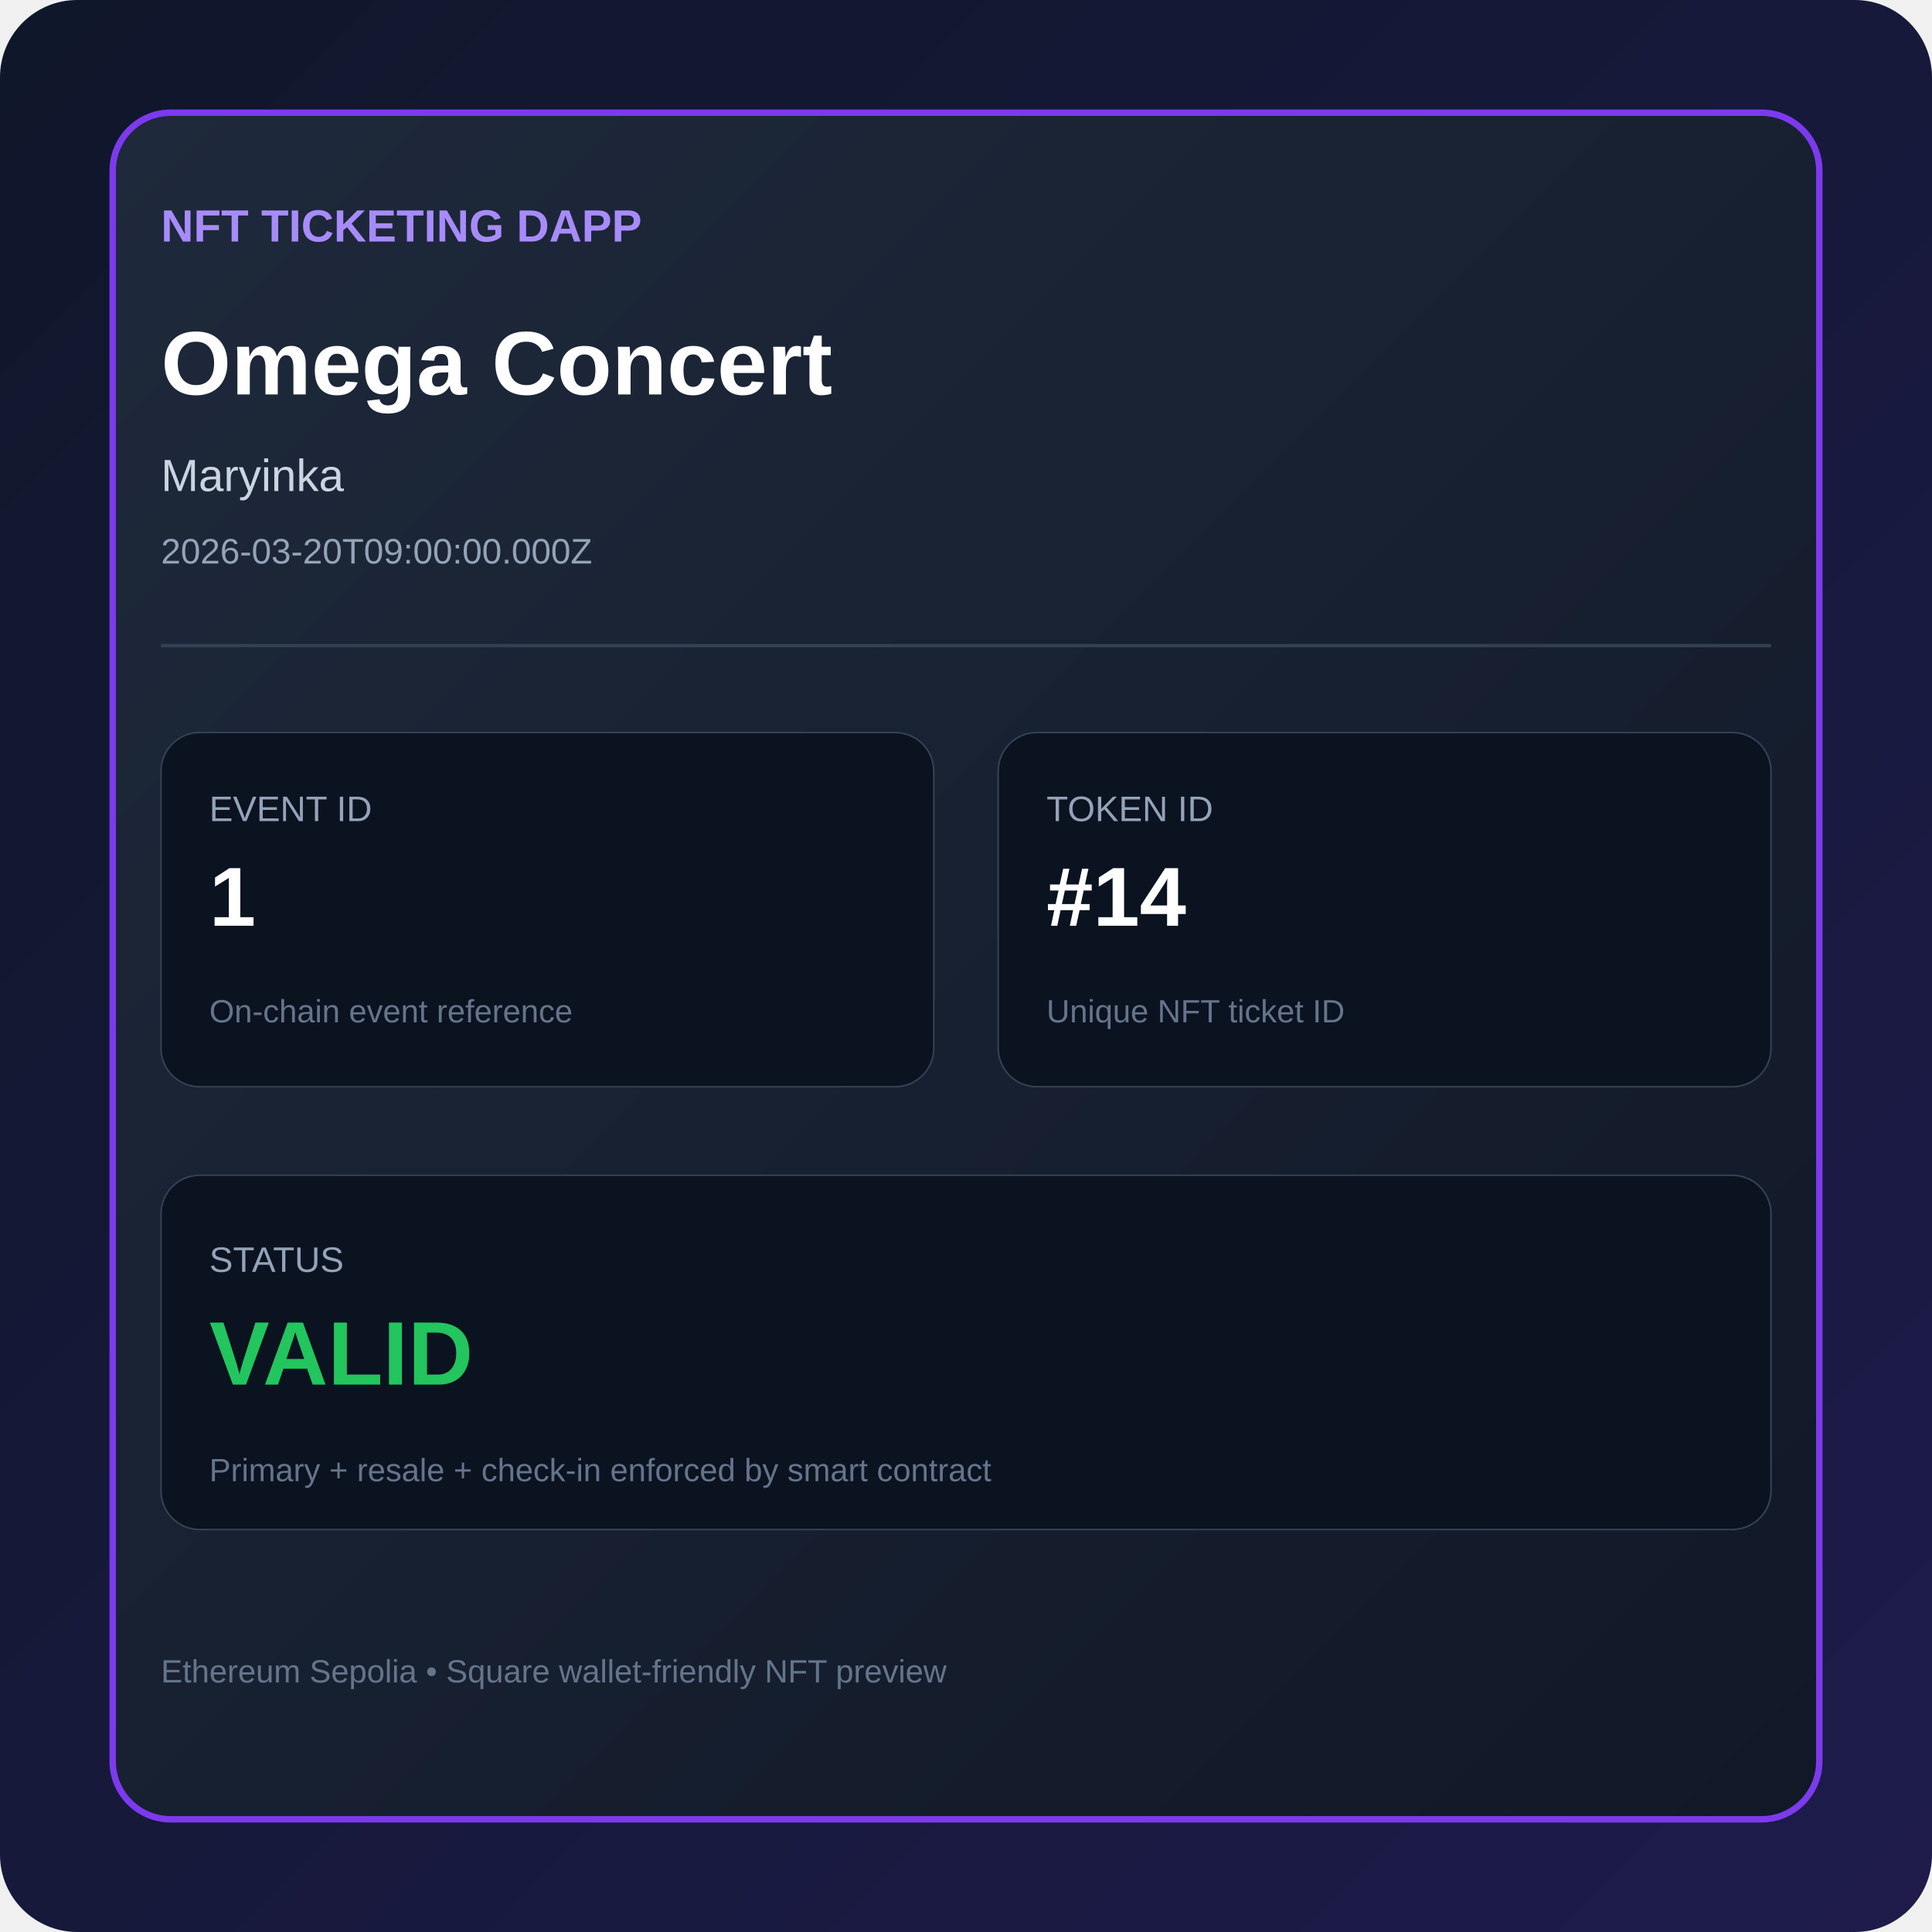
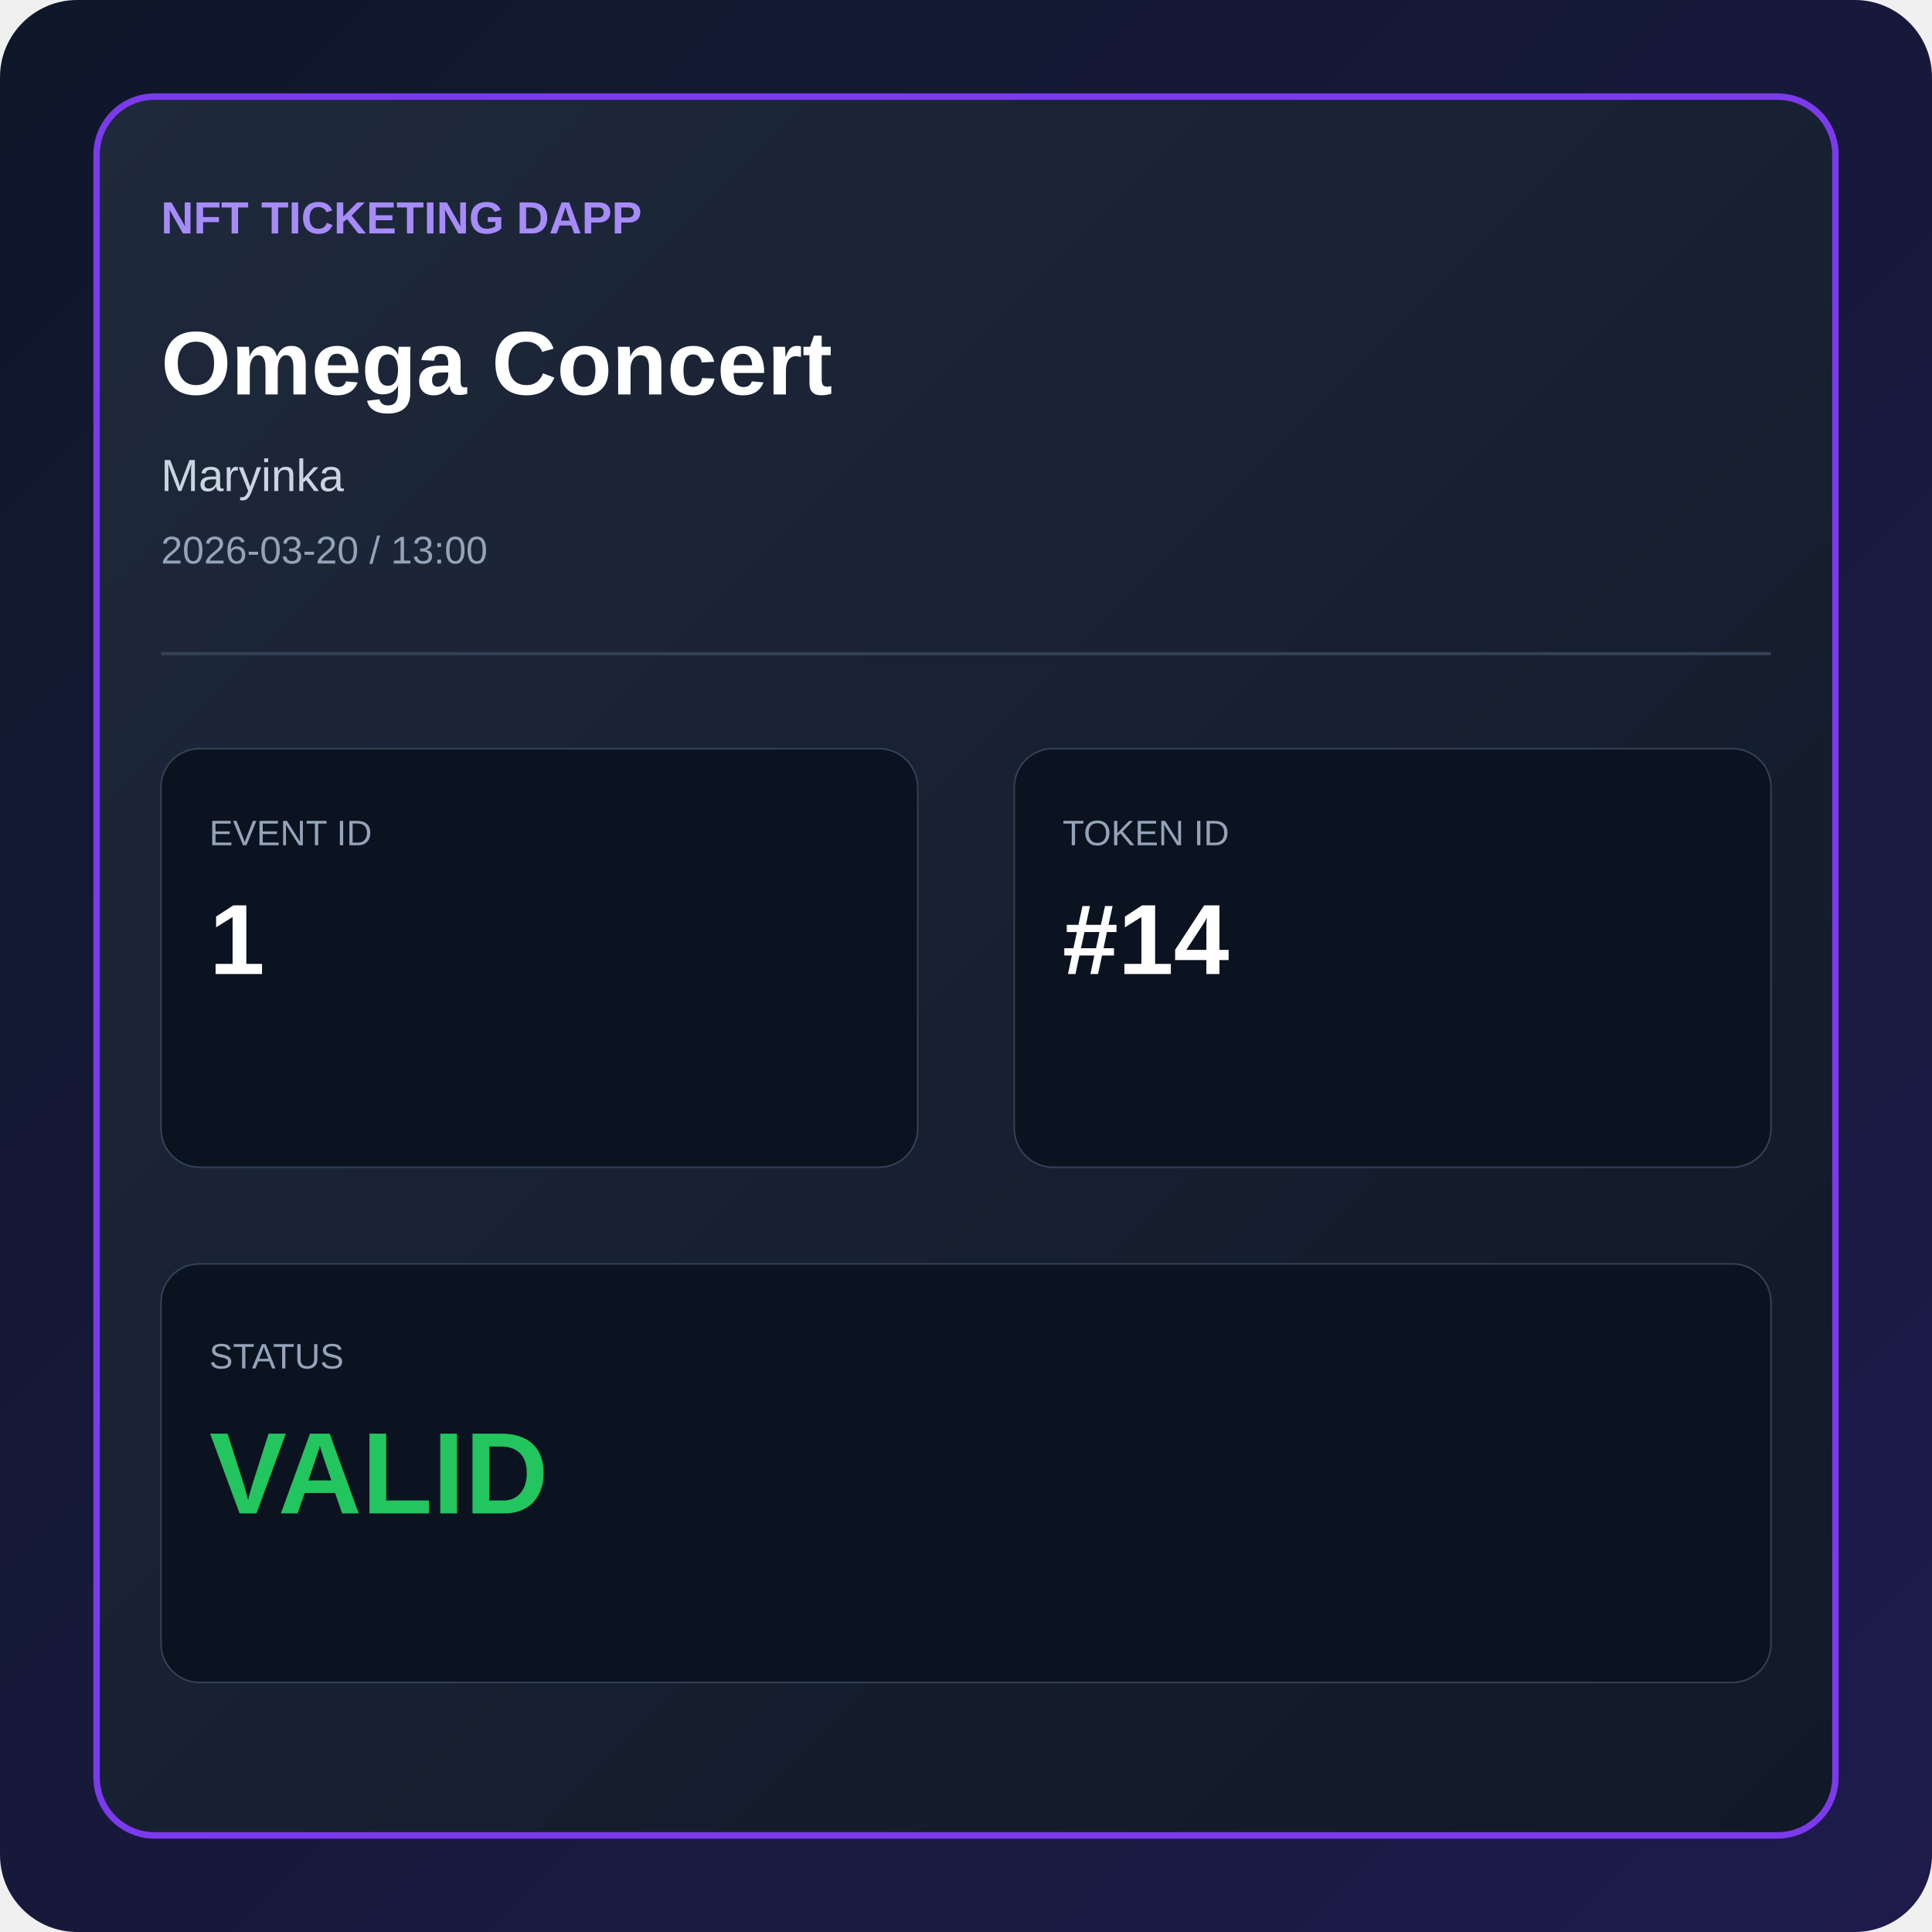
<svg xmlns="http://www.w3.org/2000/svg" width="1200" height="1200" viewBox="0 0 1200 1200">
  <defs>
    <linearGradient id="bg" x1="0" y1="0" x2="1" y2="1">
      <stop offset="0%" stop-color="#0f172a" />
      <stop offset="100%" stop-color="#1e1b4b" />
    </linearGradient>
    <linearGradient id="panel" x1="0" y1="0" x2="1" y2="1">
      <stop offset="0%" stop-color="#1e293b" />
      <stop offset="100%" stop-color="#111827" />
    </linearGradient>
  </defs>
  <rect width="1200" height="1200" rx="48" fill="url(#bg)" />
-   <rect x="70" y="70" width="1060" height="1060" rx="36" fill="url(#panel)" stroke="#7c3aed" stroke-width="4" />
-   <text x="100" y="150" fill="#a78bfa" font-size="28" font-family="Arial, sans-serif" font-weight="700">NFT TICKETING DAPP</text>
+   <rect x="60" y="60" width="1080" height="1080" rx="36" fill="url(#panel)" stroke="#7c3aed" stroke-width="4" />
+   <text x="100" y="145" fill="#a78bfa" font-size="28" font-family="Arial, sans-serif" font-weight="700">NFT TICKETING DAPP</text>
  <text x="100" y="245" fill="#ffffff" font-size="56" font-family="Arial, sans-serif" font-weight="700">Omega Concert</text>
  <text x="100" y="305" fill="#cbd5e1" font-size="28" font-family="Arial, sans-serif">Maryinka</text>
-   <text x="100" y="350" fill="#94a3b8" font-size="22" font-family="Arial, sans-serif">2026-03-20T09:00:00.000Z</text>
-   <rect x="100" y="400" width="1000" height="2" fill="#334155" />
-   <rect x="100" y="455" width="480" height="220" rx="24" fill="#0b1220" stroke="#334155" />
-   <text x="130" y="510" fill="#94a3b8" font-size="22" font-family="Arial, sans-serif">EVENT ID</text>
-   <text x="130" y="575" fill="#ffffff" font-size="52" font-family="Arial, sans-serif" font-weight="700">1</text>
-   <text x="130" y="635" fill="#64748b" font-size="20" font-family="Arial, sans-serif">On-chain event reference</text>
-   <rect x="620" y="455" width="480" height="220" rx="24" fill="#0b1220" stroke="#334155" />
-   <text x="650" y="510" fill="#94a3b8" font-size="22" font-family="Arial, sans-serif">TOKEN ID</text>
-   <text x="650" y="575" fill="#ffffff" font-size="52" font-family="Arial, sans-serif" font-weight="700">#14</text>
-   <text x="650" y="635" fill="#64748b" font-size="20" font-family="Arial, sans-serif">Unique NFT ticket ID</text>
-   <rect x="100" y="730" width="1000" height="220" rx="24" fill="#0b1220" stroke="#334155" />
-   <text x="130" y="790" fill="#94a3b8" font-size="22" font-family="Arial, sans-serif">STATUS</text>
-   <text x="130" y="860" fill="#22c55e" font-size="56" font-family="Arial, sans-serif" font-weight="700">VALID</text>
-   <text x="130" y="920" fill="#64748b" font-size="20" font-family="Arial, sans-serif">Primary + resale + check-in enforced by smart contract</text>
-   <text x="100" y="1045" fill="#64748b" font-size="20" font-family="Arial, sans-serif">
-     Ethereum Sepolia • Square wallet-friendly NFT preview
-   </text>
+   <text x="100" y="350" fill="#94a3b8" font-size="24" font-family="Arial, sans-serif">2026-03-20 / 13:00</text>
+   <rect x="100" y="405" width="1000" height="2" fill="#334155" />
+   <rect x="100" y="465" width="470" height="260" rx="24" fill="#0b1220" stroke="#334155" />
+   <text x="130" y="525" fill="#94a3b8" font-size="22" font-family="Arial, sans-serif">EVENT ID</text>
+   <text x="130" y="605" fill="#ffffff" font-size="62" font-family="Arial, sans-serif" font-weight="700">1</text>
+   <rect x="630" y="465" width="470" height="260" rx="24" fill="#0b1220" stroke="#334155" />
+   <text x="660" y="525" fill="#94a3b8" font-size="22" font-family="Arial, sans-serif">TOKEN ID</text>
+   <text x="660" y="605" fill="#ffffff" font-size="62" font-family="Arial, sans-serif" font-weight="700">#14</text>
+   <rect x="100" y="785" width="1000" height="260" rx="24" fill="#0b1220" stroke="#334155" />
+   <text x="130" y="850" fill="#94a3b8" font-size="22" font-family="Arial, sans-serif">STATUS</text>
+   <text x="130" y="940" fill="#22c55e" font-size="72" font-family="Arial, sans-serif" font-weight="700">VALID</text>
</svg>
